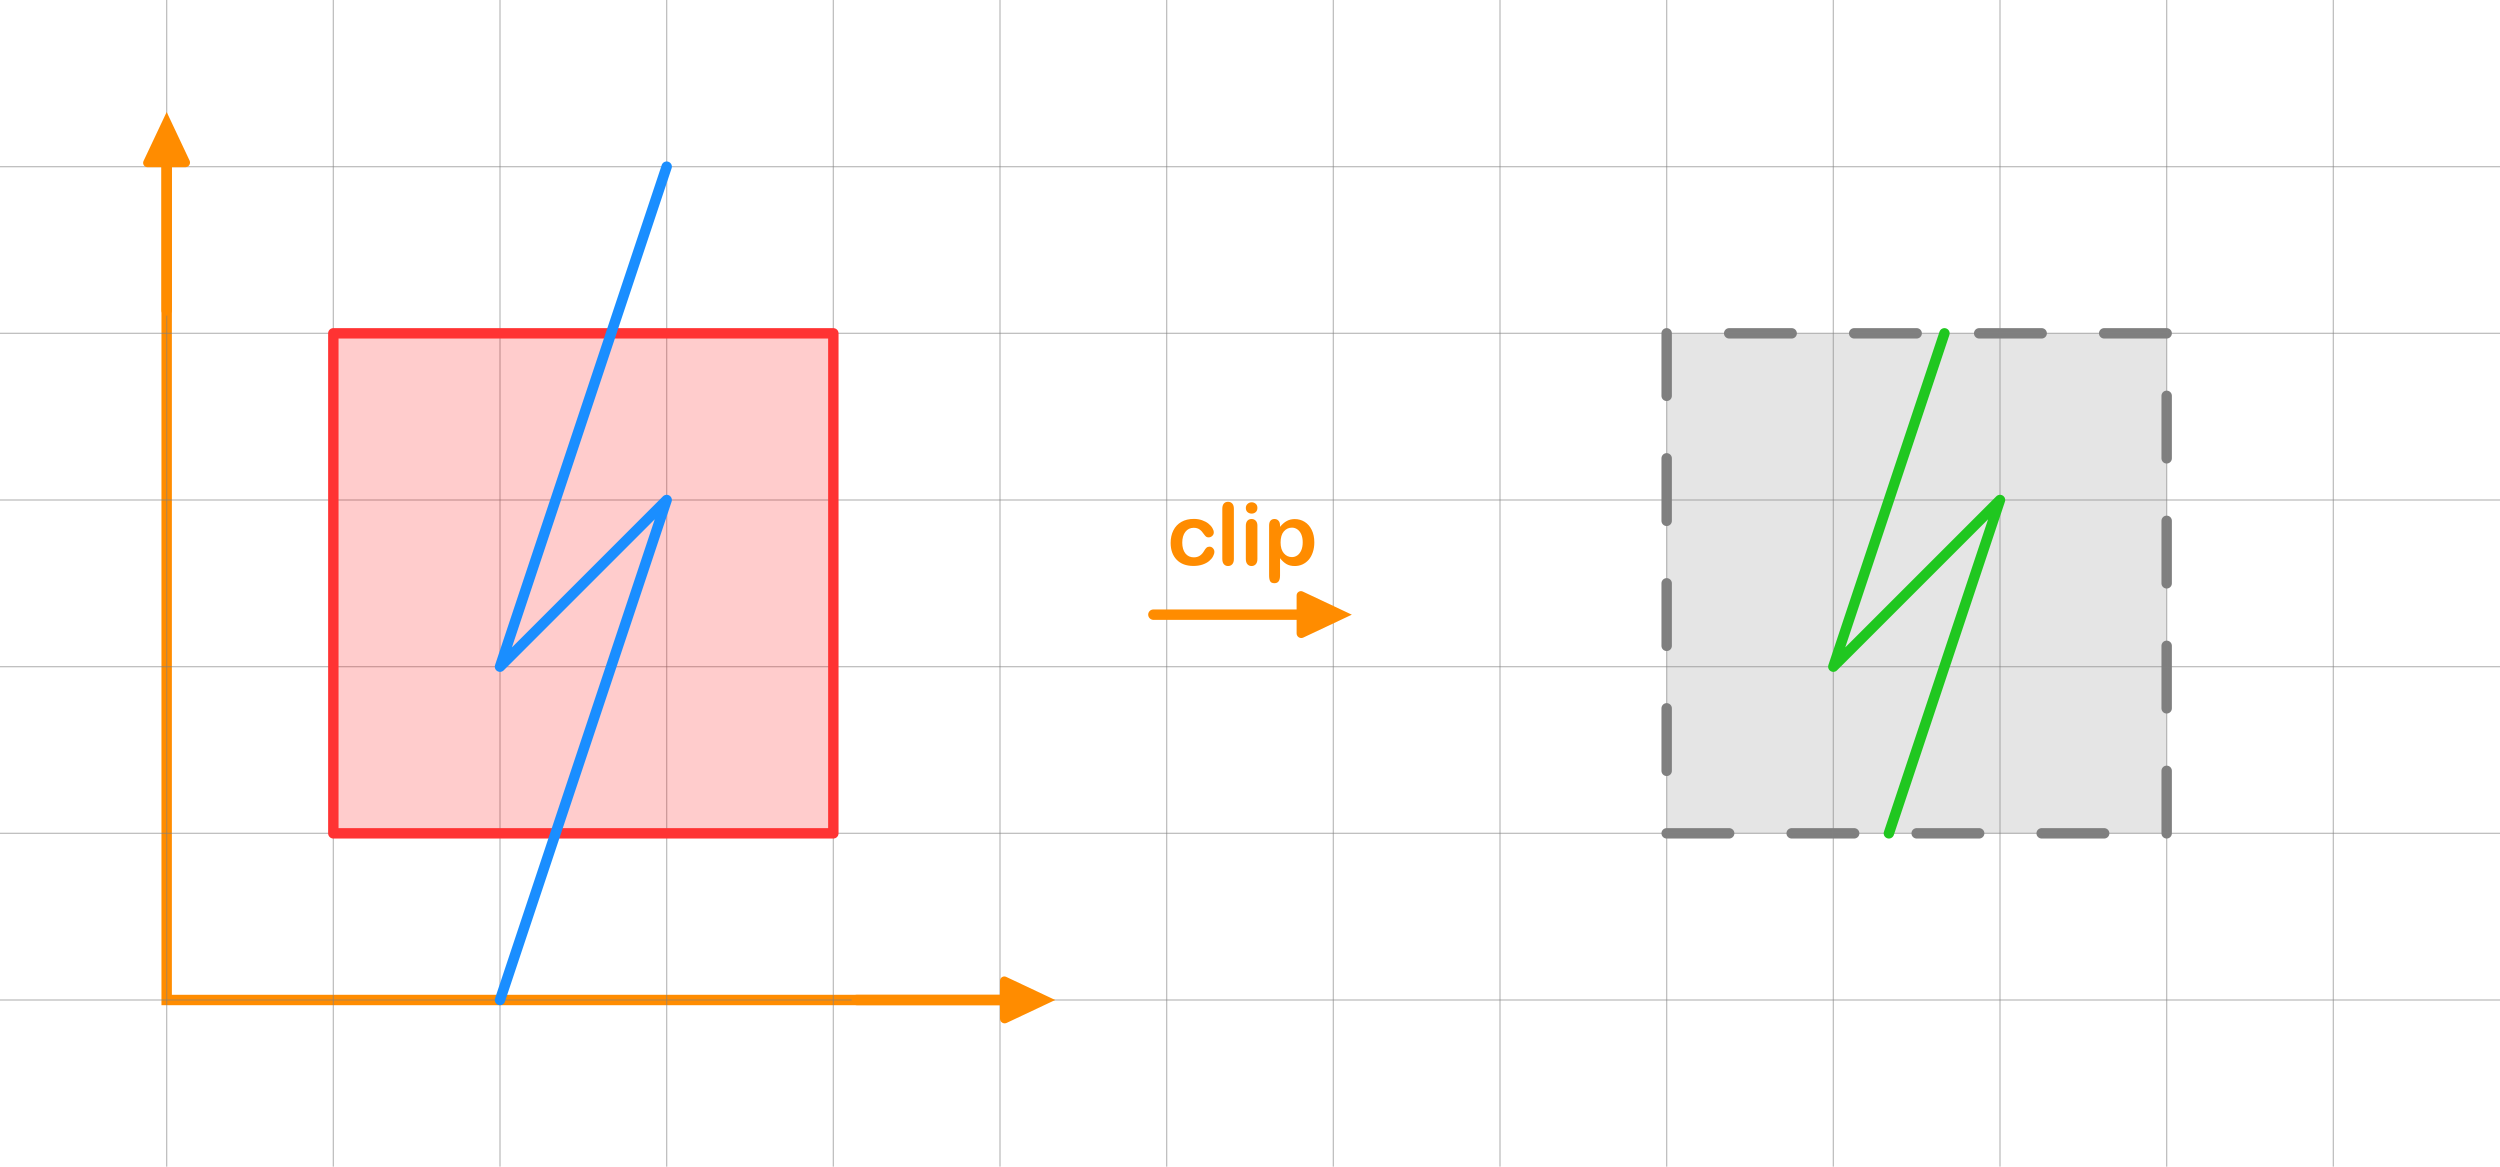
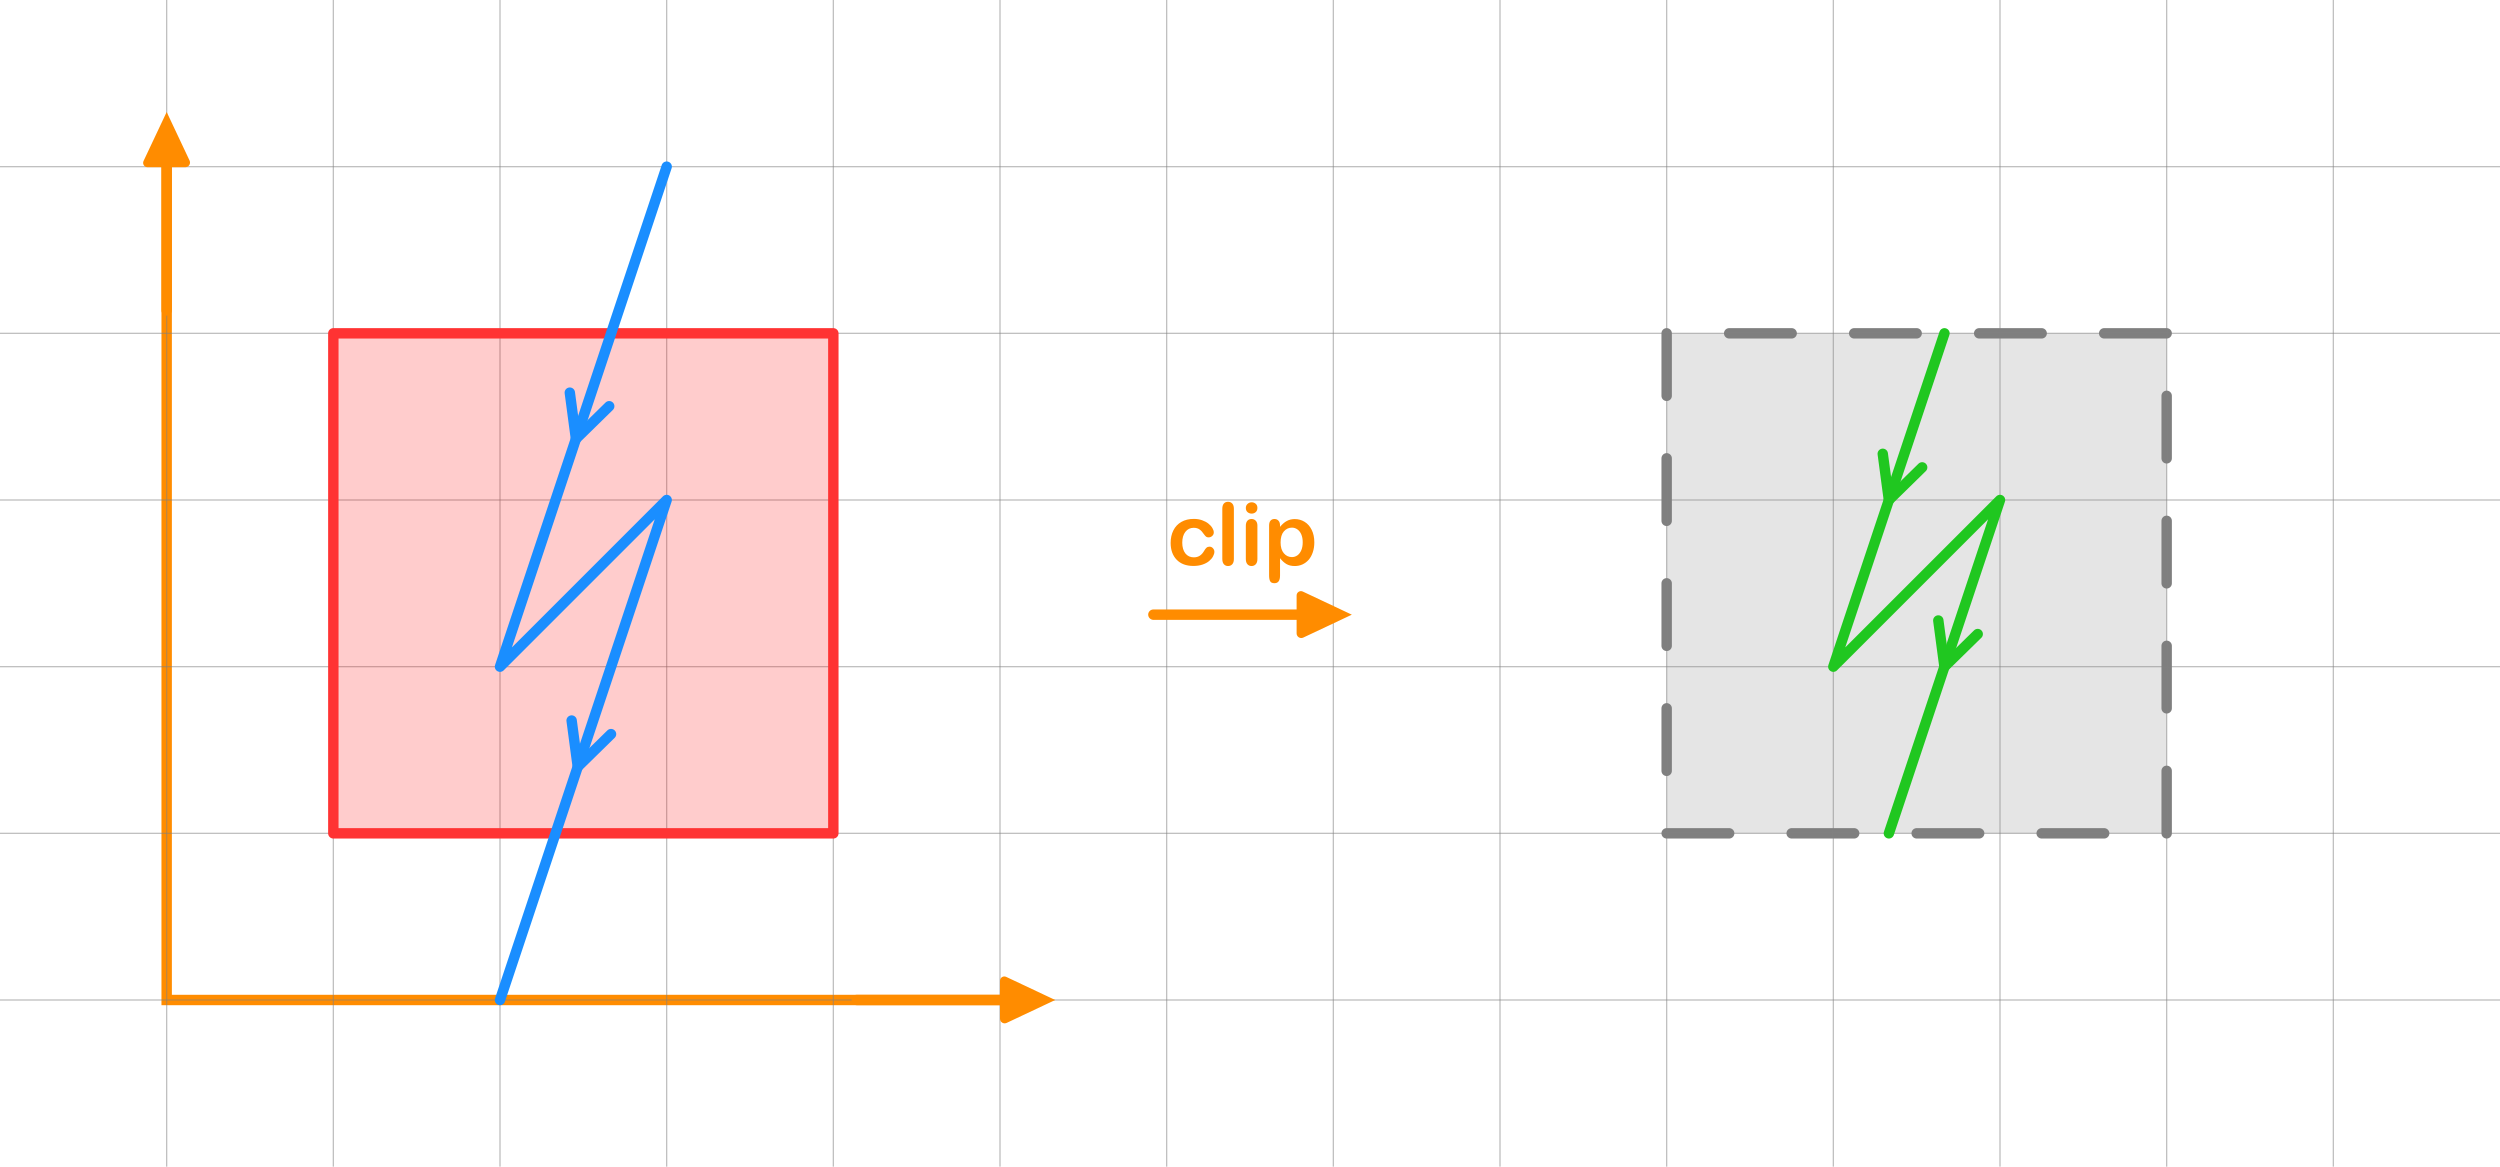
<svg xmlns="http://www.w3.org/2000/svg" width="1920" height="896" viewBox="0 0 1920 896" version="1.1" id="svg5">
  <defs id="defs2">
    </defs>
  <g id="layer1">
    <g id="g34" style="opacity:1;fill:#7f7f7f;fill-opacity:0.2;stroke:#7f7f7f;stroke-opacity:1;stroke-dasharray:48, 48;stroke-dashoffset:0;stroke-width:8" transform="translate(1152)">
      <path id="path34" style="fill:#7f7f7f;fill-opacity:0.2;stroke:#7f7f7f;stroke-width:8;stroke-linecap:round;stroke-linejoin:round;stroke-dasharray:48, 48;stroke-opacity:1;stroke-dashoffset:0" d="M 128,256 V 640 H 512 V 256 Z" />
    </g>
    <path style="fill:none;stroke:#ff8c00;stroke-width:8;stroke-linecap:butt;stroke-linejoin:miter;stroke-opacity:1;stroke-dasharray:none" d="M 128,128 V 768 H 768" id="path23" />
    <path style="fill:#000000;stroke:#808080;stroke-width:1px;stroke-linecap:butt;stroke-linejoin:miter;stroke-opacity:0.5" d="M 1024,0 V 896" id="path10" />
    <path style="fill:#000000;stroke:#808080;stroke-width:1px;stroke-linecap:butt;stroke-linejoin:miter;stroke-opacity:0.5" d="M 1920,128 H 0" id="path28" />
    <path style="fill:#000000;stroke:#808080;stroke-width:1px;stroke-linecap:butt;stroke-linejoin:miter;stroke-opacity:0.5" d="M 1920,384 H 0" id="path30" />
    <path style="fill:#000000;stroke:#808080;stroke-width:1px;stroke-linecap:butt;stroke-linejoin:miter;stroke-opacity:0.5" d="M 1920,512 H 0" id="path31" />
    <path style="fill:#000000;stroke:#808080;stroke-width:1px;stroke-linecap:butt;stroke-linejoin:miter;stroke-opacity:0.5" d="M 1920,640 H 0" id="path32" />
    <path style="fill:#000000;stroke:#808080;stroke-width:1px;stroke-linecap:butt;stroke-linejoin:miter;stroke-opacity:0.5" d="M 1920,768 H 0" id="path7" />
    <path style="fill:#000000;stroke:#808080;stroke-width:1px;stroke-linecap:butt;stroke-linejoin:miter;stroke-opacity:0.5" d="M 1920,256 H 0" id="path8" />
    <path style="fill:#000000;stroke:#808080;stroke-width:1px;stroke-linecap:butt;stroke-linejoin:miter;stroke-opacity:0.5" d="M 128,0 V 896" id="path11" />
    <path style="fill:#000000;stroke:#808080;stroke-width:1px;stroke-linecap:butt;stroke-linejoin:miter;stroke-opacity:0.5" d="M 256,0 V 896" id="path13" />
    <path style="fill:#000000;stroke:#808080;stroke-width:1px;stroke-linecap:butt;stroke-linejoin:miter;stroke-opacity:0.5" d="M 384,0 V 896" id="path14" />
    <path style="fill:#000000;stroke:#808080;stroke-width:1px;stroke-linecap:butt;stroke-linejoin:miter;stroke-opacity:0.5" d="M 512,0 V 896" id="path15" />
    <path style="fill:#000000;stroke:#808080;stroke-width:1px;stroke-linecap:butt;stroke-linejoin:miter;stroke-opacity:0.5" d="M 640,0 V 896" id="path16" />
    <path style="fill:#000000;stroke:#808080;stroke-width:1px;stroke-linecap:butt;stroke-linejoin:miter;stroke-opacity:0.5" d="M 768,0 V 896" id="path17" />
    <path style="fill:#000000;stroke:#808080;stroke-width:1px;stroke-linecap:butt;stroke-linejoin:miter;stroke-opacity:0.5" d="M 896,0 V 896" id="path9" />
    <path style="fill:#000000;stroke:#808080;stroke-width:1px;stroke-linecap:butt;stroke-linejoin:miter;stroke-opacity:0.5" d="M 1152,0 V 896" id="path12" />
    <path style="fill:#000000;stroke:#808080;stroke-width:1px;stroke-linecap:butt;stroke-linejoin:miter;stroke-opacity:0.5" d="M 1280,0 V 896" id="path18" />
    <path style="fill:#000000;stroke:#808080;stroke-width:1px;stroke-linecap:butt;stroke-linejoin:miter;stroke-opacity:0.5" d="M 1408,0 V 896" id="path19" />
    <path style="fill:#000000;stroke:#808080;stroke-width:1px;stroke-linecap:butt;stroke-linejoin:miter;stroke-opacity:0.5" d="M 1536,0 V 896" id="path20" />
    <path style="fill:#000000;stroke:#808080;stroke-width:1px;stroke-linecap:butt;stroke-linejoin:miter;stroke-opacity:0.5" d="M 1664,0 V 896" id="path21" />
    <path style="fill:#000000;stroke:#808080;stroke-width:1px;stroke-linecap:butt;stroke-linejoin:miter;stroke-opacity:0.5" d="M 1792,0 V 896" id="path22" />
    <g id="g2" style="opacity:1;fill:#ff0000;fill-opacity:0.2;stroke:#ff3333;stroke-opacity:1" transform="translate(128)">
      <path id="path1" style="fill:#ff0000;fill-opacity:0.2;stroke:#ff3333;stroke-width:8;stroke-linecap:round;stroke-linejoin:round;stroke-dasharray:none;stroke-opacity:1" d="M 128,256 V 640 H 512 V 256 Z" />
    </g>
    <g id="g3" style="opacity:1;fill:#c71585;fill-opacity:1;stroke:none;stroke-opacity:1" />
    <path style="fill:#000000;stroke:#808080;stroke-width:1px;stroke-linecap:butt;stroke-linejoin:miter;stroke-opacity:0.5" d="M 1024,-896 H 0" id="path29" />
    <path id="path45" style="color:#000000;fill:#ff8c00;fill-opacity:1;stroke:none;stroke-width:0;stroke-dasharray:none" d="M 1330,625.242 V 636 h -110 a 4,4 135 0 0 -4,4 4.107,4.107 43.523 0 0 4.212,4 H 1330 v 10.364 a 3.573,3.573 32.376 0 0 5.097,3.232 L 1372.408,640 1334.741,622.236 A 3.323,3.323 147.624 0 0 1330,625.242 Z" transform="translate(-334.2041,-167.9279)" />
    <path id="path24" style="color:#000000;fill:#ff8c00;fill-opacity:1;stroke:none;stroke-width:0;stroke-dasharray:none" d="M 1330,625.242 V 636 h -110 a 4,4 135 0 0 -4,4 4.107,4.107 43.523 0 0 4.212,4 H 1330 v 10.364 a 3.573,3.573 32.376 0 0 5.097,3.232 L 1372.408,640 1334.741,622.236 A 3.323,3.323 147.624 0 0 1330,625.242 Z" transform="translate(-562,128)" />
    <path id="path25" style="color:#000000;fill:#ff8c00;fill-opacity:1;stroke:none;stroke-width:0;stroke-dasharray:none" d="M 1330,625.242 V 636 h -110 a 4,4 135 0 0 -4,4 4.107,4.107 43.523 0 0 4.212,4 H 1330 v 10.364 a 3.573,3.573 32.376 0 0 5.097,3.232 L 1372.408,640 1334.741,622.236 A 3.323,3.323 147.624 0 0 1330,625.242 Z" transform="rotate(-90,473.204,985.2043)" />
    <path style="fill:none;stroke:#1a8eff;stroke-width:8;stroke-linecap:round;stroke-linejoin:round;stroke-opacity:1;stroke-dasharray:none" d="M 512,128 384,512 512,384 384,768" id="path2" />
    <path d="M 1450.666,640 1536,384 1408,512 1493.334,256" style="fill:none;fill-opacity:0.196;stroke:#20c720;stroke-width:8;stroke-linecap:round;stroke-linejoin:round;stroke-opacity:1" id="path33" />
    <path style="font-size:66.667px;line-height:1.25;font-family:'Arial Rounded MT Bold';-inkscape-font-specification:'Arial Rounded MT Bold, ';text-align:center;word-spacing:0px;text-anchor:middle;fill:#ff8c00" d="m 932.644,423.713 q 0,1.66 -1.009,3.548 -0.977,1.888 -3.027,3.613 -2.018,1.693 -5.111,2.734 -3.092,1.042 -6.966,1.042 -8.236,0 -12.858,-4.785 -4.622,-4.818 -4.622,-12.891 0,-5.469 2.116,-9.668 2.116,-4.199 6.12,-6.478 4.004,-2.311 9.57,-2.311 3.451,0 6.315,1.009 2.897,1.009 4.883,2.604 2.018,1.595 3.06,3.418 1.074,1.79 1.074,3.353 0,1.595 -1.204,2.702 -1.172,1.107 -2.865,1.107 -1.107,0 -1.855,-0.553 -0.716,-0.586 -1.628,-1.855 -1.628,-2.474 -3.418,-3.711 -1.758,-1.237 -4.492,-1.237 -3.939,0 -6.348,3.092 -2.409,3.06 -2.409,8.398 0,2.507 0.618,4.622 0.618,2.083 1.79,3.581 1.172,1.465 2.832,2.246 1.66,0.749 3.646,0.749 2.669,0 4.557,-1.237 1.921,-1.237 3.385,-3.776 0.814,-1.497 1.758,-2.344 0.944,-0.846 2.311,-0.846 1.628,0 2.702,1.237 1.074,1.237 1.074,2.637 z m 6.087,5.599 v -38.542 q 0,-2.669 1.172,-4.036 1.204,-1.367 3.223,-1.367 2.018,0 3.255,1.367 1.237,1.335 1.237,4.036 v 38.542 q 0,2.702 -1.27,4.069 -1.237,1.335 -3.223,1.335 -1.953,0 -3.19,-1.4 -1.204,-1.4 -1.204,-4.004 z m 26.953,-25.684 v 25.684 q 0,2.669 -1.27,4.036 -1.27,1.367 -3.223,1.367 -1.953,0 -3.19,-1.4 -1.204,-1.4 -1.204,-4.004 v -25.423 q 0,-2.637 1.204,-3.971 1.237,-1.335 3.19,-1.335 1.953,0 3.223,1.335 1.27,1.335 1.27,3.711 z m -4.395,-9.18 q -1.855,0 -3.19,-1.139 -1.302,-1.139 -1.302,-3.223 0,-1.888 1.335,-3.092 1.367,-1.237 3.158,-1.237 1.725,0 3.06,1.107 1.335,1.107 1.335,3.223 0,2.051 -1.302,3.223 -1.302,1.139 -3.092,1.139 z m 21.777,9.115 v 1.074 q 2.507,-3.092 5.208,-4.525 2.702,-1.465 6.12,-1.465 4.102,0 7.552,2.116 3.45,2.116 5.436,6.185 2.018,4.069 2.018,9.635 0,4.102 -1.172,7.552 -1.139,3.418 -3.158,5.762 -2.018,2.311 -4.785,3.581 -2.734,1.237 -5.892,1.237 -3.809,0 -6.413,-1.53 -2.572,-1.53 -4.915,-4.492 V 442.04 q 0,5.859 -4.264,5.859 -2.507,0 -3.32,-1.53 -0.814,-1.497 -0.814,-4.395 v -38.346 q 0,-2.539 1.107,-3.776 1.107,-1.27 3.027,-1.27 1.888,0 3.06,1.302 1.204,1.27 1.204,3.678 z m 17.415,12.923 q 0,-3.516 -1.074,-6.022 -1.074,-2.539 -2.995,-3.874 -1.888,-1.367 -4.199,-1.367 -3.678,0 -6.217,2.897 -2.507,2.897 -2.507,8.529 0,5.306 2.507,8.268 2.507,2.93 6.217,2.93 2.214,0 4.102,-1.27 1.888,-1.302 3.027,-3.874 1.139,-2.572 1.139,-6.217 z" id="text33" aria-label="clip" />
+     <path style="fill:none;stroke:#1a8eff;stroke-width:8;stroke-linecap:round;stroke-linejoin:round;stroke-dasharray:none;stroke-opacity:1" d="m 439.01,553.375 4.71,35.466 25.546,-25.047" id="path3" />
+     <path style="fill:none;stroke:#1a8eff;stroke-width:8;stroke-linecap:round;stroke-linejoin:round;stroke-dasharray:none;stroke-opacity:1" d="m 437.614,301.563 4.71,35.466 25.546,-25.047" id="path4" />
+     <path style="fill:none;stroke:#20c720;stroke-width:8;stroke-linecap:round;stroke-linejoin:round;stroke-dasharray:none;stroke-opacity:1" d="M 1445.957,348.534 1450.667,384 l 25.547,-25.047" id="path5" />
+     <path style="fill:none;stroke:#20c720;stroke-width:8;stroke-linecap:round;stroke-linejoin:round;stroke-dasharray:none;stroke-opacity:1" d="M 1488.623,476.534 1493.333,512 l 25.547,-25.047" id="path6" />
  </g>
</svg>
